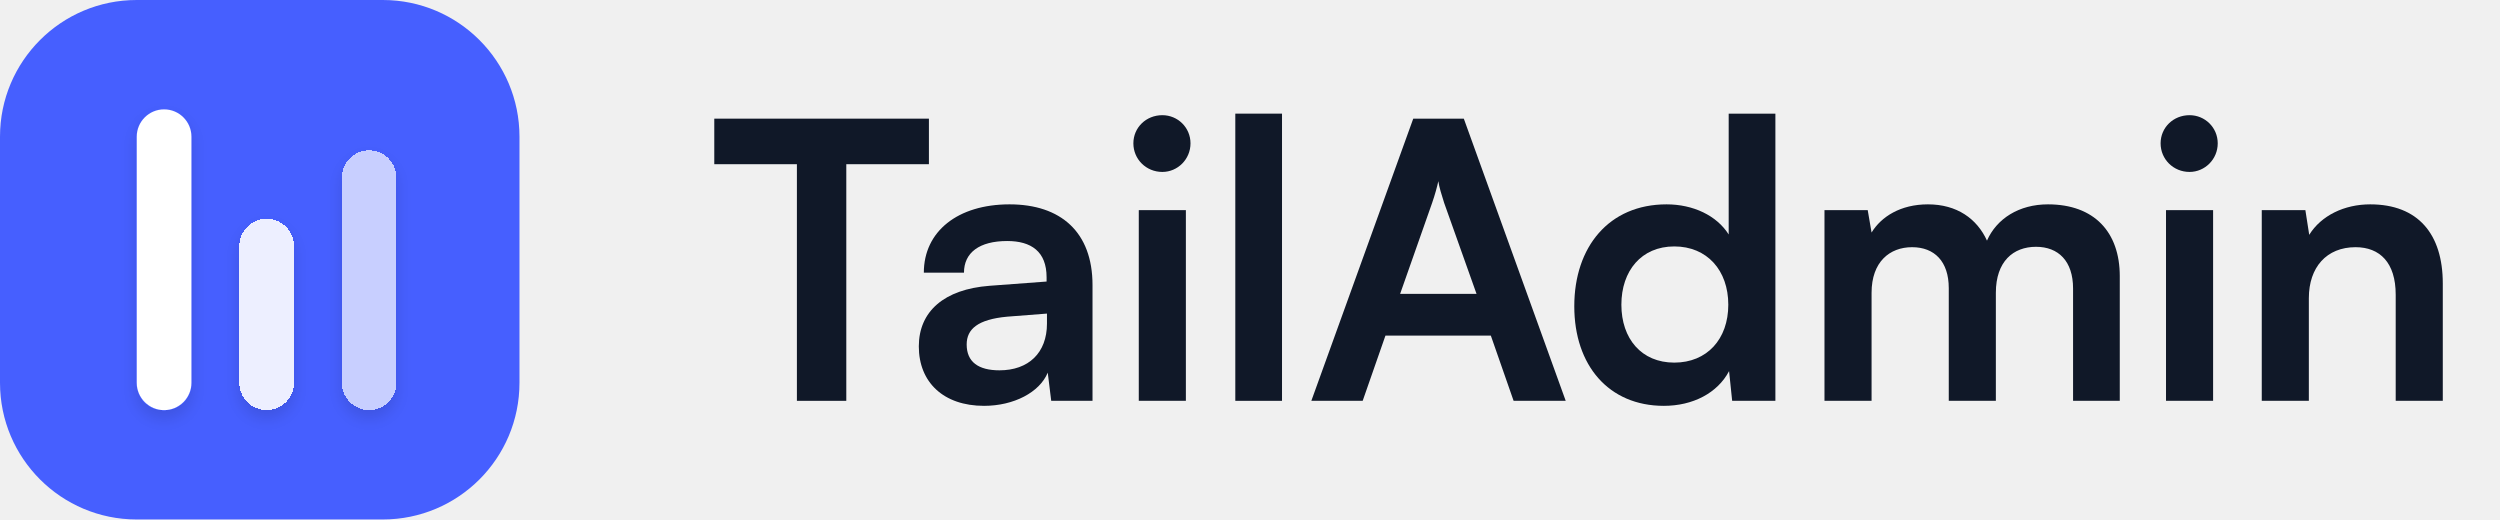
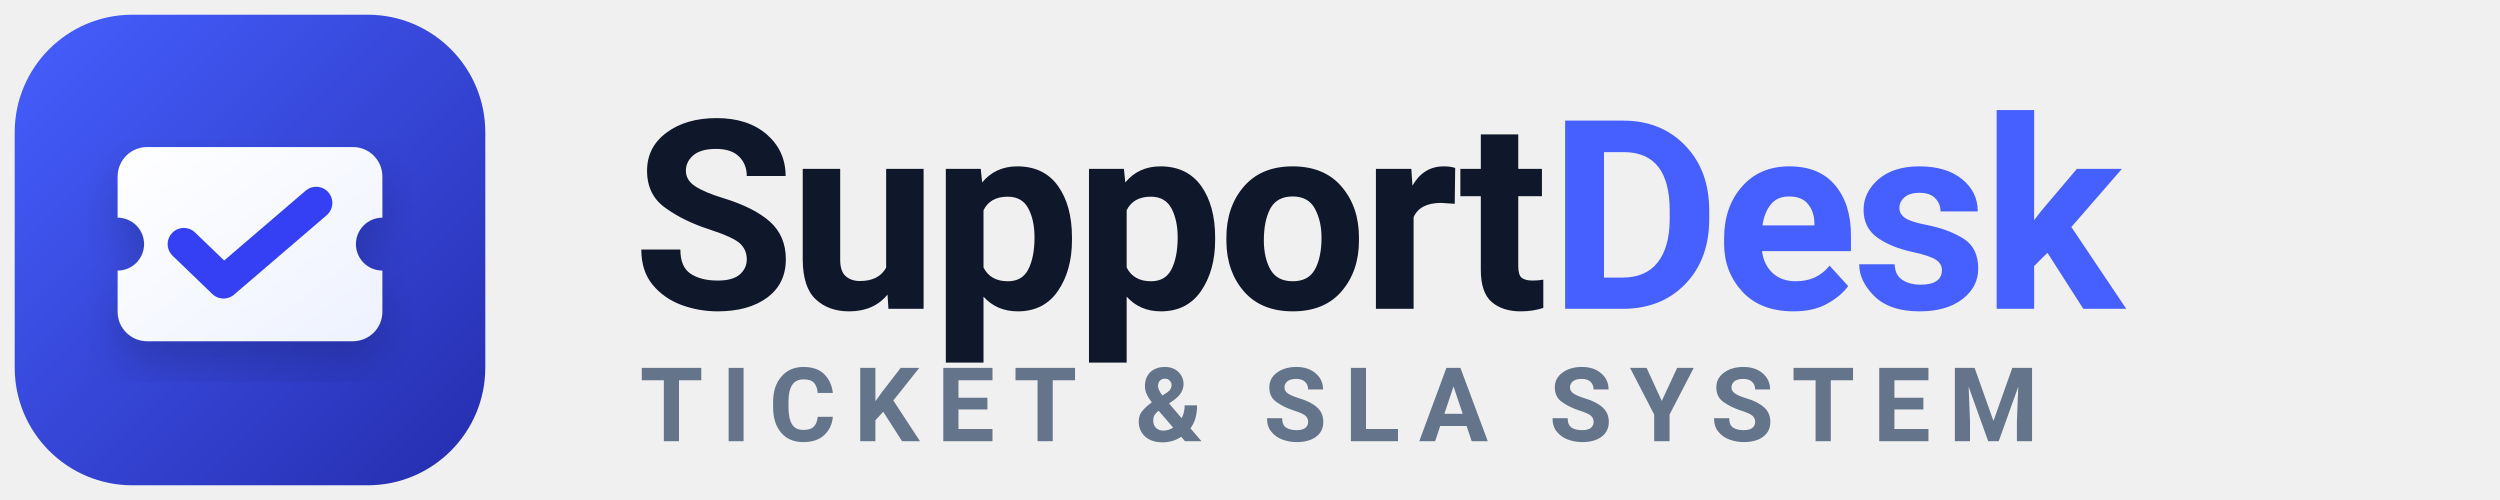
- <svg xmlns="http://www.w3.org/2000/svg" width="154" height="32" viewBox="0 0 154 32" fill="none">
-   <path d="M0 8.421C0 3.77 3.77 0 8.421 0H23.579C28.23 0 32 3.77 32 8.421V23.579C32 28.23 28.23 32 23.579 32H8.421C3.77 32 0 28.23 0 23.579V8.421Z" fill="#465FFF" />
-   <g filter="url(#filter0_d_1624_24907)">
-     <path d="M8.424 8.422C8.424 7.491 9.178 6.737 10.108 6.737V6.737C11.038 6.737 11.792 7.491 11.792 8.422V23.579C11.792 24.51 11.038 25.264 10.108 25.264V25.264C9.178 25.264 8.424 24.51 8.424 23.579V8.422Z" fill="white" />
-   </g>
-   <g filter="url(#filter1_d_1624_24907)">
-     <path d="M14.742 15.157C14.742 14.227 15.496 13.473 16.426 13.473V13.473C17.357 13.473 18.111 14.227 18.111 15.157V23.578C18.111 24.508 17.357 25.262 16.426 25.262V25.262C15.496 25.262 14.742 24.508 14.742 23.578V15.157Z" fill="white" fill-opacity="0.9" shape-rendering="crispEdges" />
-   </g>
-   <g filter="url(#filter2_d_1624_24907)">
-     <path d="M21.055 10.946C21.055 10.016 21.809 9.262 22.739 9.262V9.262C23.669 9.262 24.423 10.016 24.423 10.946V23.578C24.423 24.508 23.669 25.262 22.739 25.262V25.262C21.809 25.262 21.055 24.508 21.055 23.578V10.946Z" fill="white" fill-opacity="0.7" shape-rendering="crispEdges" />
-   </g>
-   <path d="M44 10.115H49.089V24.691H52.132V10.115H57.221V7.309H44V10.115Z" fill="#101828" />
-   <path d="M60.617 25C62.448 25 64.042 24.168 64.541 22.955L64.755 24.691H67.299V17.558C67.299 14.3 65.349 12.588 62.187 12.588C59.001 12.588 56.908 14.252 56.908 16.797H59.381C59.381 15.56 60.332 14.847 62.044 14.847C63.519 14.847 64.47 15.489 64.47 17.082V17.343L60.95 17.605C58.168 17.819 56.599 19.174 56.599 21.338C56.599 23.549 58.121 25 60.617 25ZM61.569 22.812C60.261 22.812 59.547 22.289 59.547 21.219C59.547 20.268 60.237 19.674 62.044 19.507L64.493 19.317V19.935C64.493 21.742 63.352 22.812 61.569 22.812Z" fill="#101828" />
-   <path d="M71.6 10.591C72.551 10.591 73.335 9.806 73.335 8.831C73.335 7.856 72.551 7.095 71.6 7.095C70.601 7.095 69.816 7.856 69.816 8.831C69.816 9.806 70.601 10.591 71.6 10.591ZM70.149 24.691H73.05V12.944H70.149V24.691Z" fill="#101828" />
-   <path d="M78.972 24.691V7H76.095V24.691H78.972Z" fill="#101828" />
-   <path d="M83.941 24.691L85.344 20.672H91.835L93.238 24.691H96.448L90.171 7.309H87.056L80.778 24.691H83.941ZM88.221 12.493C88.387 12.017 88.53 11.494 88.601 11.161C88.649 11.518 88.815 12.041 88.958 12.493L90.955 18.104H86.247L88.221 12.493Z" fill="#101828" />
-   <path d="M102.493 25C104.276 25 105.798 24.215 106.511 22.86L106.701 24.691H109.364V7H106.487V14.443C105.75 13.277 104.3 12.588 102.659 12.588C99.116 12.588 96.976 15.203 96.976 18.865C96.976 22.503 99.092 25 102.493 25ZM103.135 22.337C101.113 22.337 99.877 20.863 99.877 18.77C99.877 16.678 101.113 15.18 103.135 15.18C105.156 15.18 106.463 16.654 106.463 18.77C106.463 20.886 105.156 22.337 103.135 22.337Z" fill="#101828" />
-   <path d="M115.289 24.691V18.033C115.289 16.131 116.406 15.227 117.785 15.227C119.164 15.227 120.044 16.107 120.044 17.748V24.691H122.945V18.033C122.945 16.107 124.015 15.203 125.418 15.203C126.797 15.203 127.701 16.083 127.701 17.771V24.691H130.578V17.011C130.578 14.3 129.008 12.588 126.155 12.588C124.372 12.588 122.993 13.468 122.398 14.823C121.78 13.468 120.543 12.588 118.76 12.588C117.072 12.588 115.883 13.349 115.289 14.324L115.051 12.944H112.388V24.691H115.289Z" fill="#101828" />
-   <path d="M134.876 10.591C135.827 10.591 136.612 9.806 136.612 8.831C136.612 7.856 135.827 7.095 134.876 7.095C133.877 7.095 133.093 7.856 133.093 8.831C133.093 9.806 133.877 10.591 134.876 10.591ZM133.426 24.691H136.327V12.944H133.426V24.691Z" fill="#101828" />
-   <path d="M142.225 24.691V18.366C142.225 16.464 143.318 15.227 145.102 15.227C146.6 15.227 147.575 16.178 147.575 18.152V24.691H150.476V17.462C150.476 14.419 148.954 12.588 146.005 12.588C144.412 12.588 142.985 13.277 142.248 14.466L142.011 12.944H139.324V24.691H142.225Z" fill="#101828" />
+ <svg xmlns="http://www.w3.org/2000/svg" width="170" height="34" viewBox="0 0 170 34" fill="none">
  <defs>
-     <filter id="filter0_d_1624_24907" x="7.424" y="6.237" width="5.368" height="20.526" filterUnits="userSpaceOnUse" color-interpolation-filters="sRGB">
-       <feFlood flood-opacity="0" result="BackgroundImageFix" />
-       <feColorMatrix in="SourceAlpha" type="matrix" values="0 0 0 0 0 0 0 0 0 0 0 0 0 0 0 0 0 0 127 0" result="hardAlpha" />
-       <feOffset dy="0.5" />
-       <feGaussianBlur stdDeviation="0.5" />
-       <feComposite in2="hardAlpha" operator="out" />
-       <feColorMatrix type="matrix" values="0 0 0 0 0 0 0 0 0 0 0 0 0 0 0 0 0 0 0.12 0" />
-       <feBlend mode="normal" in2="BackgroundImageFix" result="effect1_dropShadow_1624_24907" />
-       <feBlend mode="normal" in="SourceGraphic" in2="effect1_dropShadow_1624_24907" result="shape" />
-     </filter>
-     <filter id="filter1_d_1624_24907" x="13.742" y="12.973" width="5.368" height="13.79" filterUnits="userSpaceOnUse" color-interpolation-filters="sRGB">
-       <feFlood flood-opacity="0" result="BackgroundImageFix" />
-       <feColorMatrix in="SourceAlpha" type="matrix" values="0 0 0 0 0 0 0 0 0 0 0 0 0 0 0 0 0 0 127 0" result="hardAlpha" />
-       <feOffset dy="0.5" />
-       <feGaussianBlur stdDeviation="0.5" />
-       <feComposite in2="hardAlpha" operator="out" />
-       <feColorMatrix type="matrix" values="0 0 0 0 0 0 0 0 0 0 0 0 0 0 0 0 0 0 0.12 0" />
-       <feBlend mode="normal" in2="BackgroundImageFix" result="effect1_dropShadow_1624_24907" />
-       <feBlend mode="normal" in="SourceGraphic" in2="effect1_dropShadow_1624_24907" result="shape" />
-     </filter>
-     <filter id="filter2_d_1624_24907" x="20.055" y="8.762" width="5.368" height="18" filterUnits="userSpaceOnUse" color-interpolation-filters="sRGB">
-       <feFlood flood-opacity="0" result="BackgroundImageFix" />
-       <feColorMatrix in="SourceAlpha" type="matrix" values="0 0 0 0 0 0 0 0 0 0 0 0 0 0 0 0 0 0 127 0" result="hardAlpha" />
-       <feOffset dy="0.5" />
-       <feGaussianBlur stdDeviation="0.5" />
-       <feComposite in2="hardAlpha" operator="out" />
-       <feColorMatrix type="matrix" values="0 0 0 0 0 0 0 0 0 0 0 0 0 0 0 0 0 0 0.12 0" />
-       <feBlend mode="normal" in2="BackgroundImageFix" result="effect1_dropShadow_1624_24907" />
-       <feBlend mode="normal" in="SourceGraphic" in2="effect1_dropShadow_1624_24907" result="shape" />
+     <linearGradient id="sdGradLight" x1="0%" y1="0%" x2="100%" y2="100%">
+       <stop offset="0%" stop-color="#465FFF" />
+       <stop offset="100%" stop-color="#252DAE" />
+     </linearGradient>
+     <linearGradient id="ticketGradLight" x1="0%" y1="0%" x2="100%" y2="100%">
+       <stop offset="0%" stop-color="#FFFFFF" />
+       <stop offset="100%" stop-color="#EEF2FF" />
+     </linearGradient>
+     <filter id="shadowLight" x="5" y="7" width="22" height="18" filterUnits="userSpaceOnUse" color-interpolation-filters="sRGB">
+       <feDropShadow dx="0" dy="1.5" stdDeviation="1.5" flood-color="#000" flood-opacity="0.18" />
    </filter>
  </defs>
+   <g transform="translate(1, 1)">
+     <rect width="32" height="32" rx="8" fill="url(#sdGradLight)" />
+     <g filter="url(#shadowLight)">
+       <path d="M7 11C7 9.895 7.895 9 9 9H23C24.105 9 25 9.895 25 11V13.8C24.006 13.8 23.2 14.606 23.2 15.6C23.2 16.594 24.006 17.4 25 17.4V20.2C25 21.305 24.105 22.2 23 22.2H9C7.895 22.2 7 21.305 7 20.2V17.4C7.994 17.4 8.8 16.594 8.8 15.6C8.8 14.606 7.994 13.8 7 13.8V11Z" fill="url(#ticketGradLight)" />
+       <path d="M11.5 15.6L14.2 18.2L20.5 12.8" stroke="#3641F5" stroke-width="2.2" stroke-linecap="round" stroke-linejoin="round" />
+     </g>
+   </g>
+   <text x="43" y="21" font-family="Outfit, -apple-system, BlinkMacSystemFont, 'Segoe UI', Roboto, sans-serif" font-size="18" font-weight="700" fill="#0F172A" letter-spacing="-0.4">Support<tspan fill="#465FFF">Desk</tspan>
+   </text>
+   <text x="43.5" y="30" font-family="Outfit, -apple-system, BlinkMacSystemFont, 'Segoe UI', Roboto, sans-serif" font-size="7" font-weight="600" fill="#64748B" letter-spacing="1.2">TICKET &amp; SLA SYSTEM</text>
</svg>
